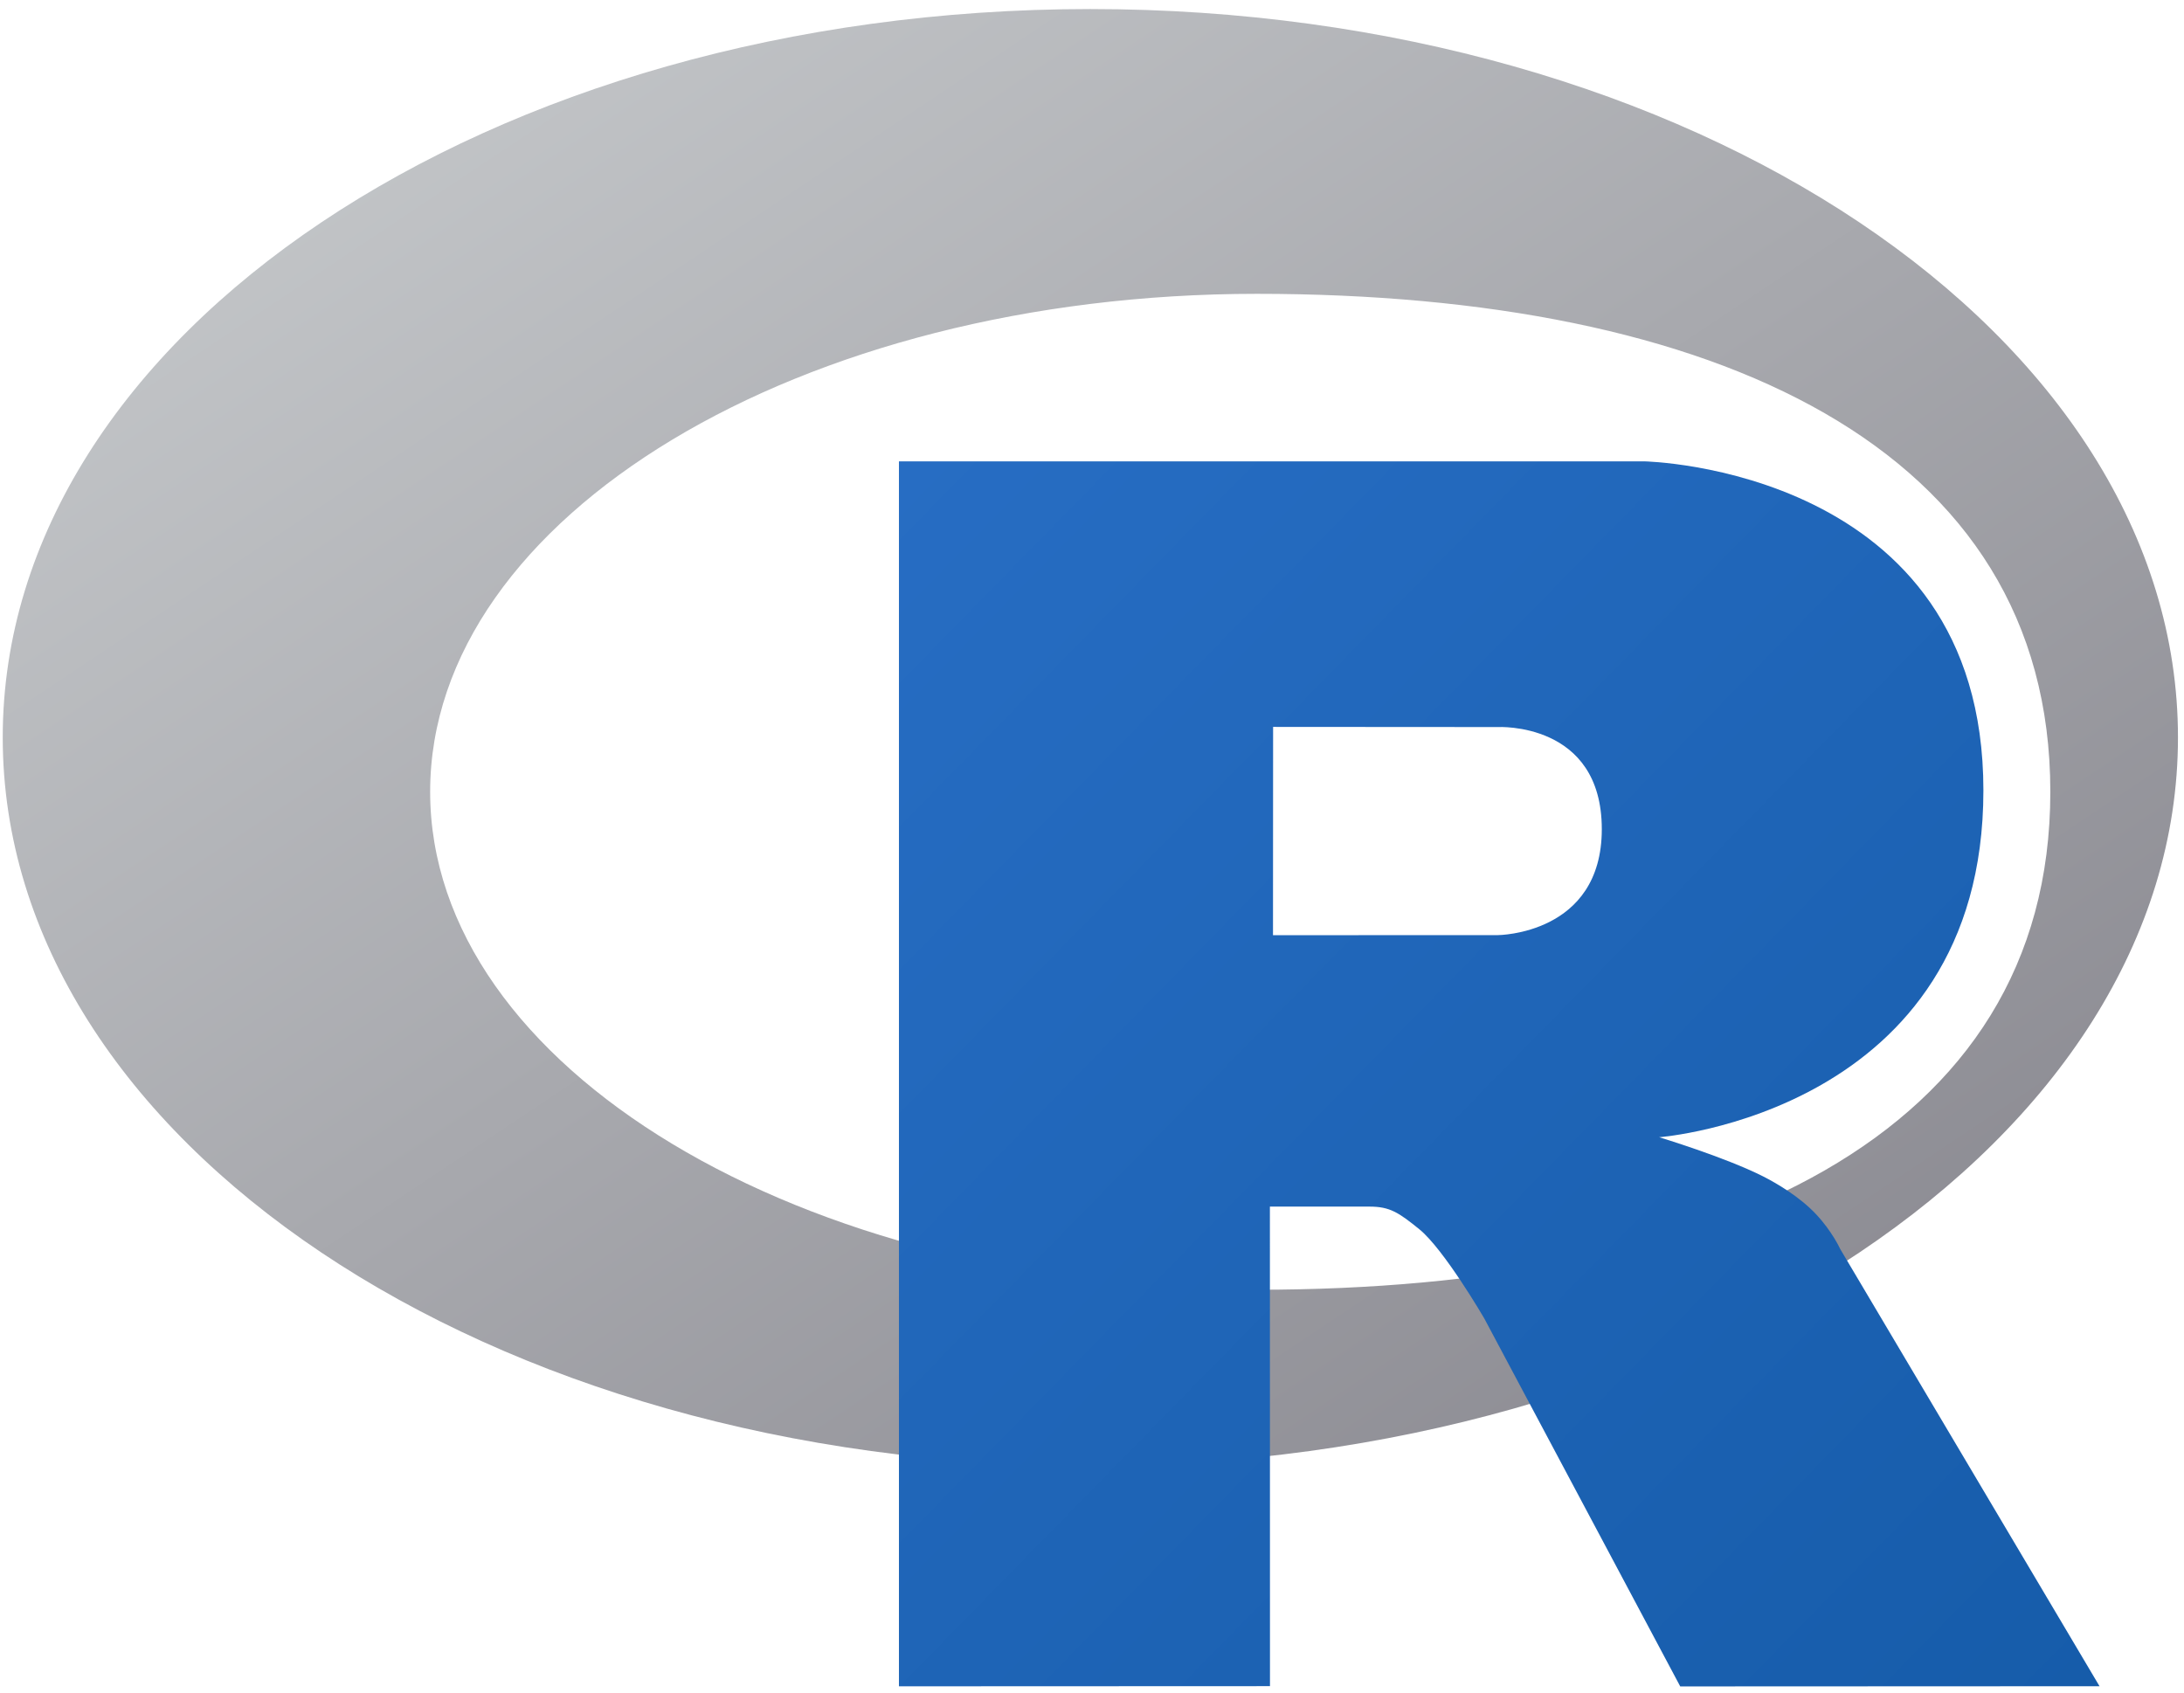
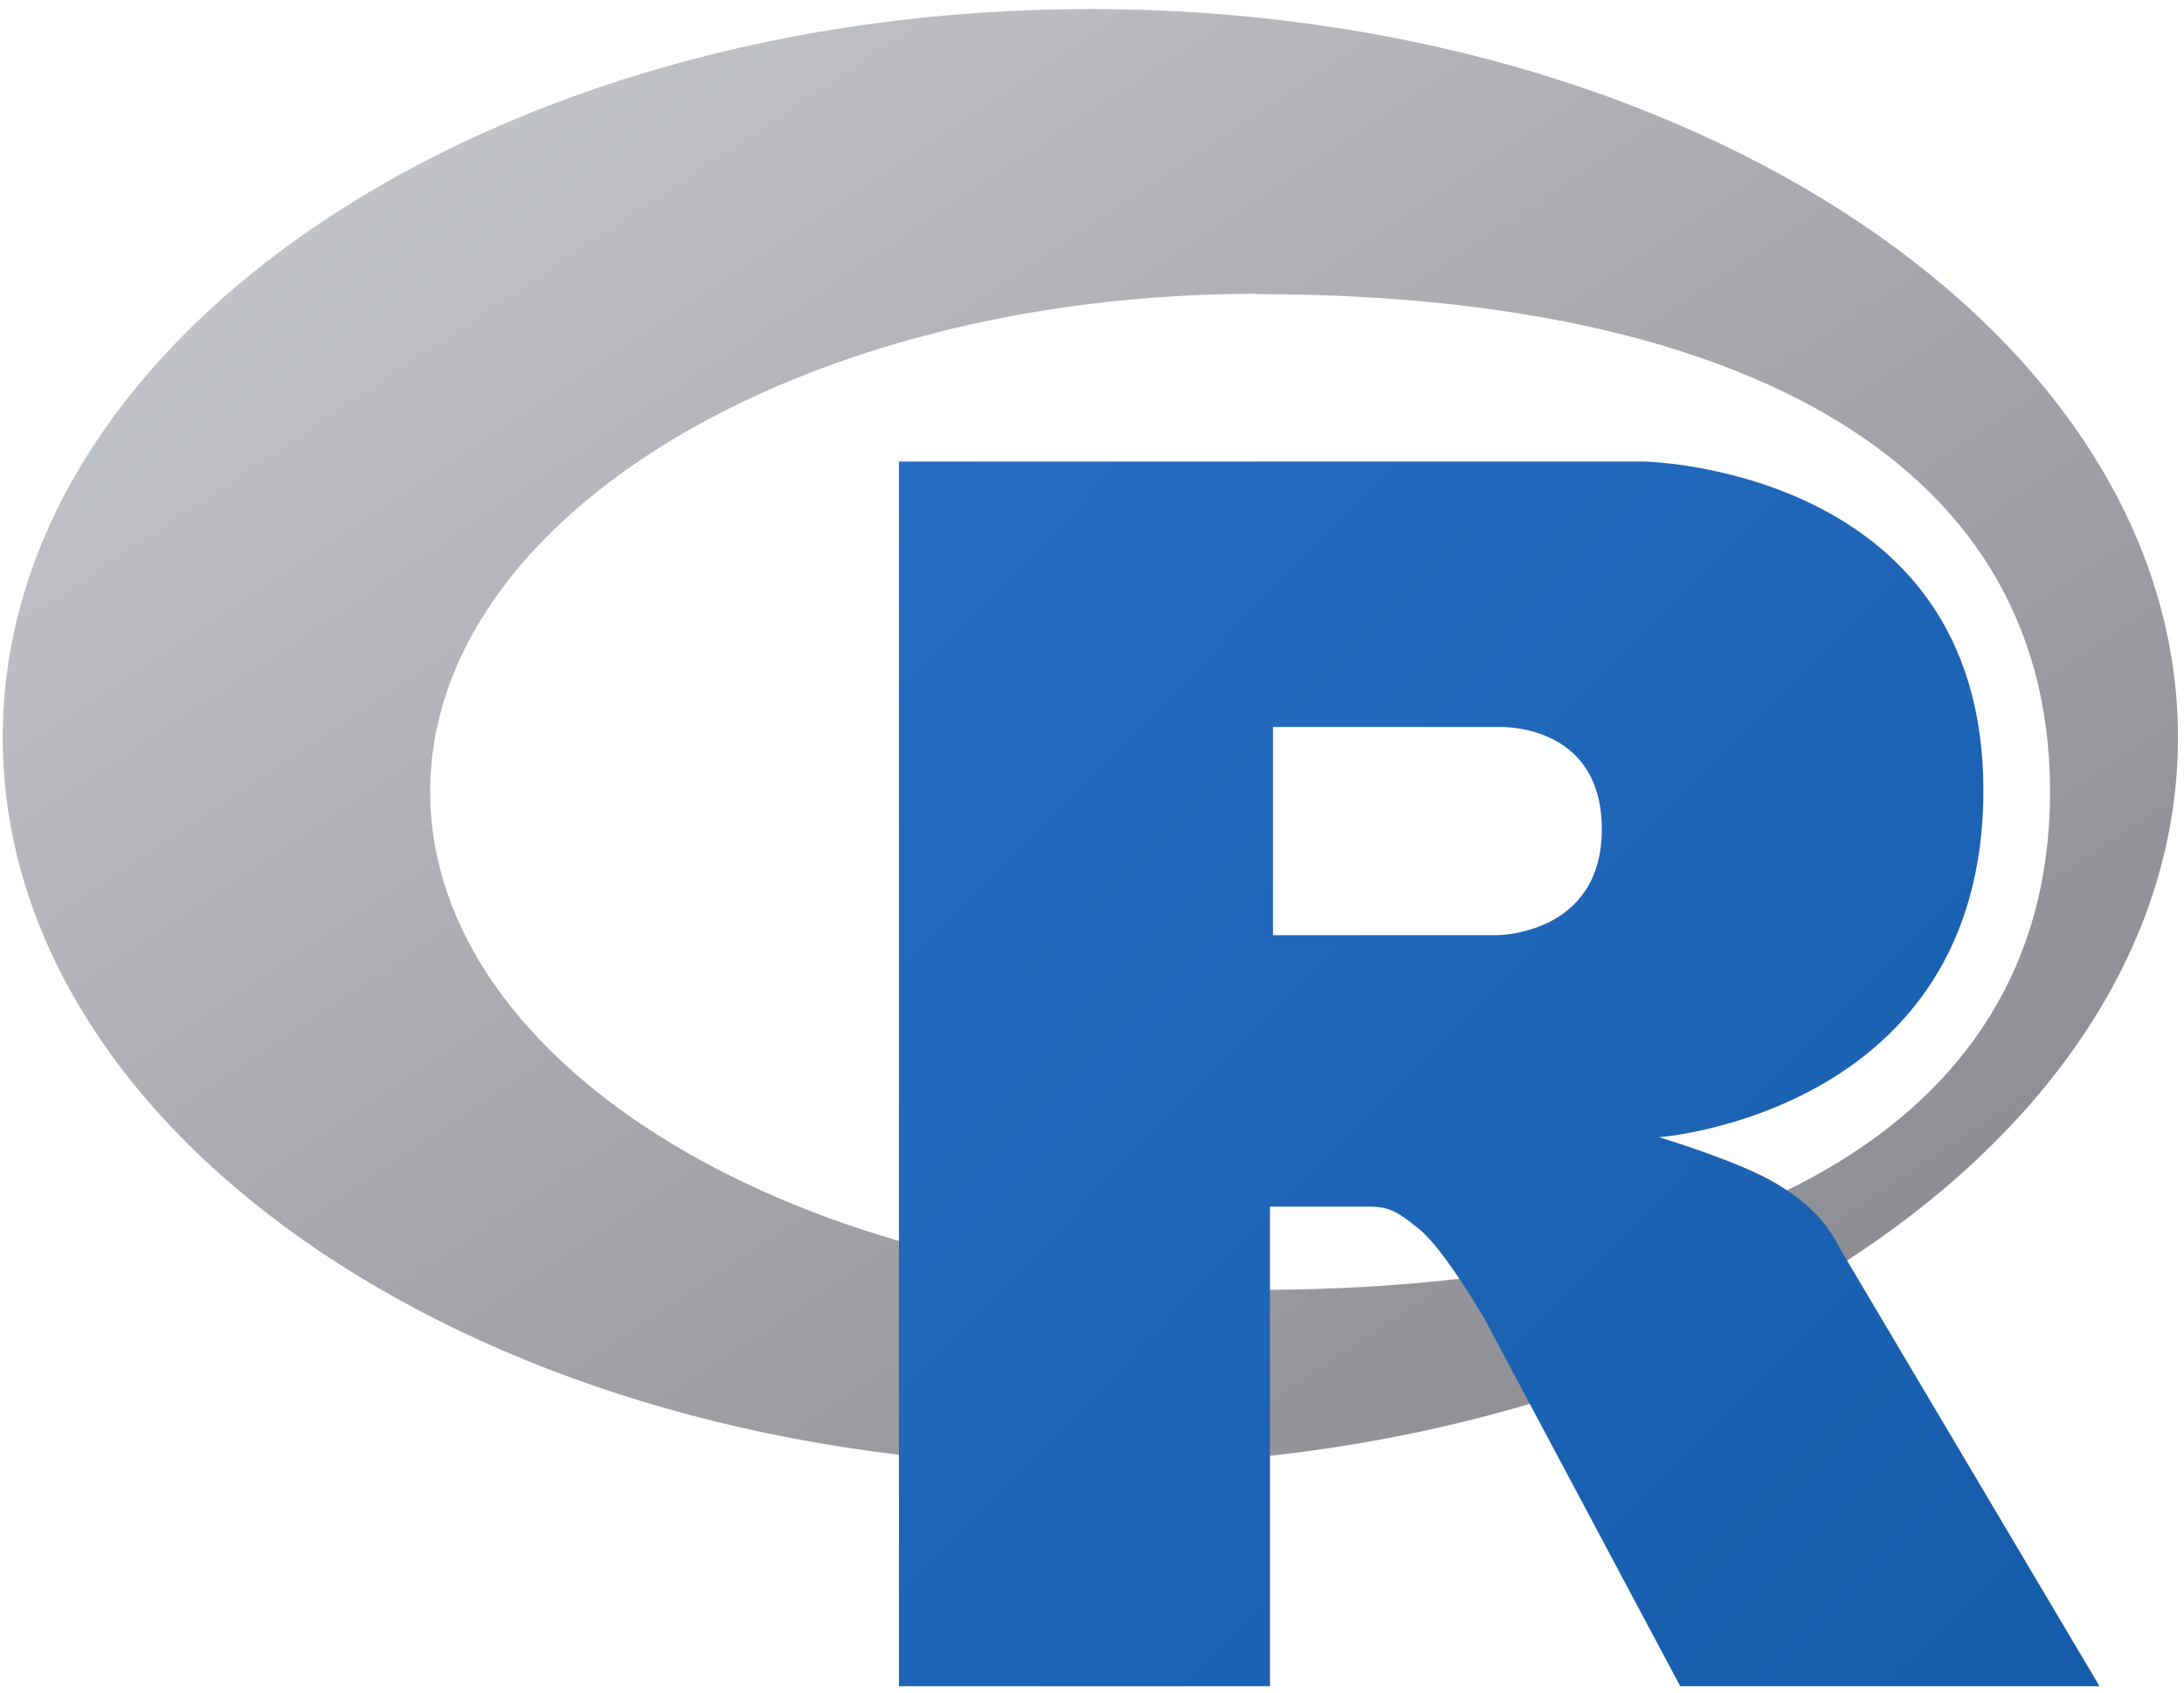
- <svg xmlns="http://www.w3.org/2000/svg" preserveAspectRatio="xMidYMid" width="724" height="561" viewBox="0 0 724 561">
+ <svg xmlns="http://www.w3.org/2000/svg" preserveAspectRatio="xMidYMid" width="724" height="561">
  <defs>
-     <linearGradient id="gradientFill-1" x1="0" x2="1" y1="0" y2="1" gradientUnits="objectBoundingBox" spreadMethod="pad">
-       <stop offset="0" stop-color="rgb(203,206,208)" stop-opacity="1" />
-       <stop offset="1" stop-color="rgb(132,131,139)" stop-opacity="1" />
+     <linearGradient id="a" x2="1" y2="1" gradientUnits="objectBoundingBox">
+       <stop offset="0" stop-color="#CBCED0" />
+       <stop offset="1" stop-color="#84838B" />
    </linearGradient>
-     <linearGradient id="gradientFill-2" x1="0" x2="1" y1="0" y2="1" gradientUnits="objectBoundingBox" spreadMethod="pad">
-       <stop offset="0" stop-color="rgb(39,109,195)" stop-opacity="1" />
-       <stop offset="1" stop-color="rgb(22,92,170)" stop-opacity="1" />
+     <linearGradient id="b" x2="1" y2="1" gradientUnits="objectBoundingBox">
+       <stop offset="0" stop-color="#276DC3" />
+       <stop offset="1" stop-color="#165CAA" />
    </linearGradient>
  </defs>
-   <path d="M361.453,485.937 C162.329,485.937 0.906,377.828 0.906,244.469 C0.906,111.109 162.329,3.000 361.453,3.000 C560.578,3.000 722.000,111.109 722.000,244.469 C722.000,377.828 560.578,485.937 361.453,485.937 ZM416.641,97.406 C265.289,97.406 142.594,171.314 142.594,262.484 C142.594,353.654 265.289,427.562 416.641,427.562 C567.992,427.562 679.687,377.033 679.687,262.484 C679.687,147.971 567.992,97.406 416.641,97.406 Z" fill="url(#gradientFill-1)" fill-rule="evenodd" />
-   <path d="M550.000,377.000 C550.000,377.000 571.822,383.585 584.500,390.000 C588.899,392.226 596.510,396.668 602.000,402.500 C607.378,408.212 610.000,414.000 610.000,414.000 L696.000,559.000 L557.000,559.062 L492.000,437.000 C492.000,437.000 478.690,414.131 470.500,407.500 C463.668,401.969 460.755,400.000 454.000,400.000 C449.298,400.000 420.974,400.000 420.974,400.000 L421.000,558.974 L298.000,559.026 L298.000,152.938 L545.000,152.938 C545.000,152.938 657.500,154.967 657.500,262.000 C657.500,369.033 550.000,377.000 550.000,377.000 ZM496.500,241.024 L422.037,240.976 L422.000,310.026 L496.500,310.002 C496.500,310.002 531.000,309.895 531.000,274.877 C531.000,239.155 496.500,241.024 496.500,241.024 Z" fill="url(#gradientFill-2)" fill-rule="evenodd" />
+   <path d="M361.5 486C162.3 486 .9 377.7.9 244.4 1 111 162.3 3 361.5 3 560.5 3 722 111.1 722 244.5c0 133.3-161.4 241.4-360.5 241.4zm55.1-388.6c-151.3 0-274 74-274 165 0 91.3 122.7 165.2 274 165.2 151.4 0 263-50.6 263-165.1s-111.6-165-263-165z" fill="url(#a)" fill-rule="evenodd" />
+   <path d="M550 377s21.8 6.6 34.5 13c4.4 2.2 12 6.7 17.5 12.5 5.4 5.7 8 11.5 8 11.5l86 145H557l-65-122s-13.3-22.9-21.5-29.5c-6.8-5.5-9.7-7.5-16.5-7.5h-33v159H298V153h247s112.5 2 112.5 109S550 377 550 377zm-53.5-136H422v69h74.5s34.5-.1 34.5-35.1c0-35.7-34.5-33.9-34.5-33.9z" fill="url(#b)" fill-rule="evenodd" />
</svg>
